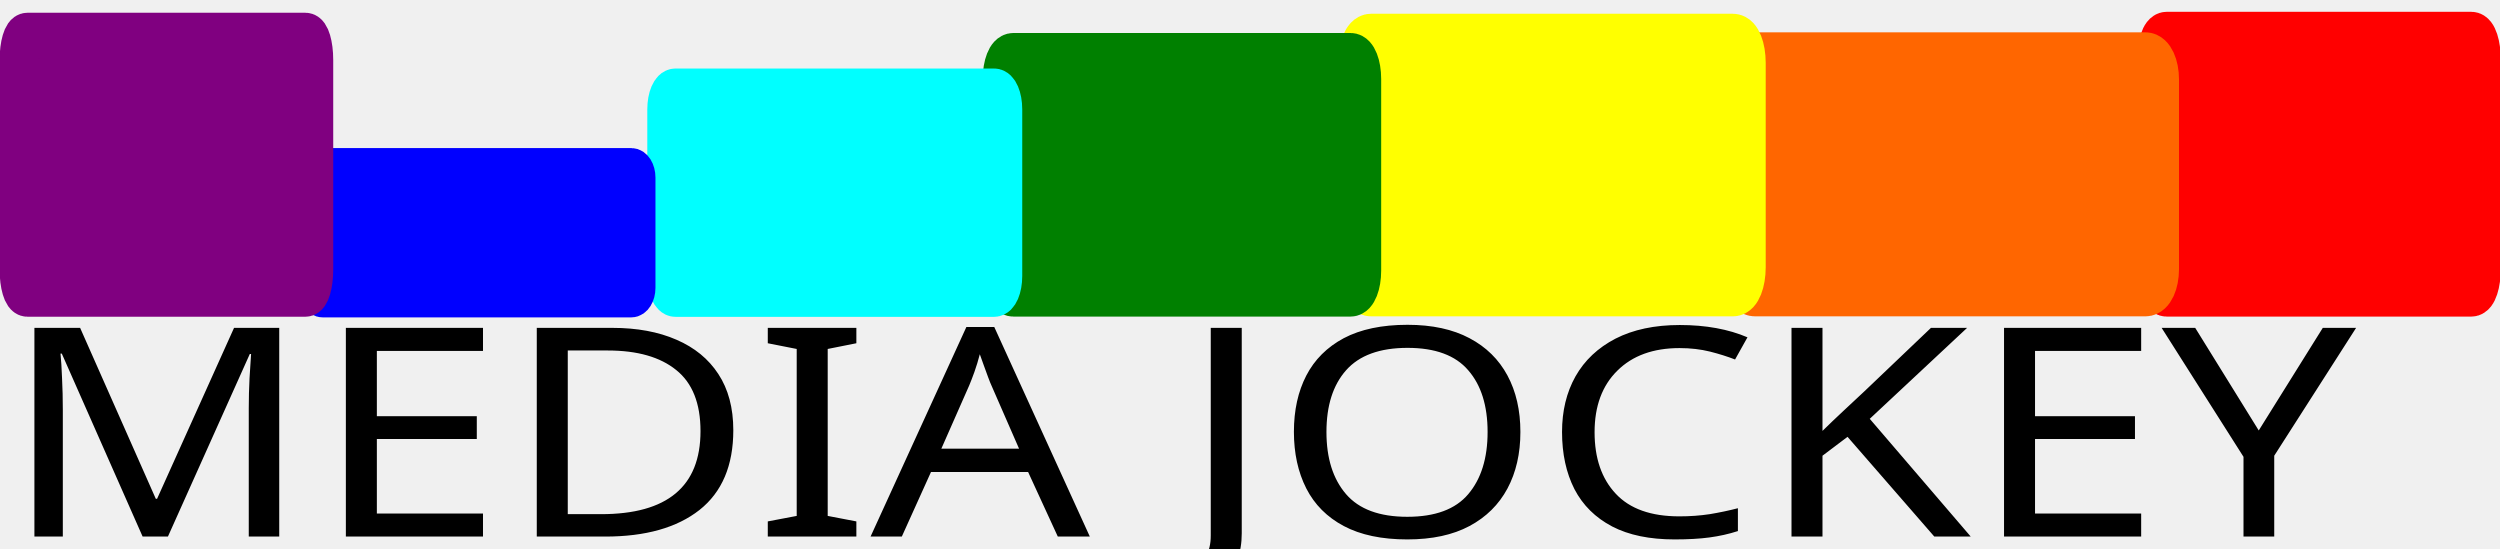
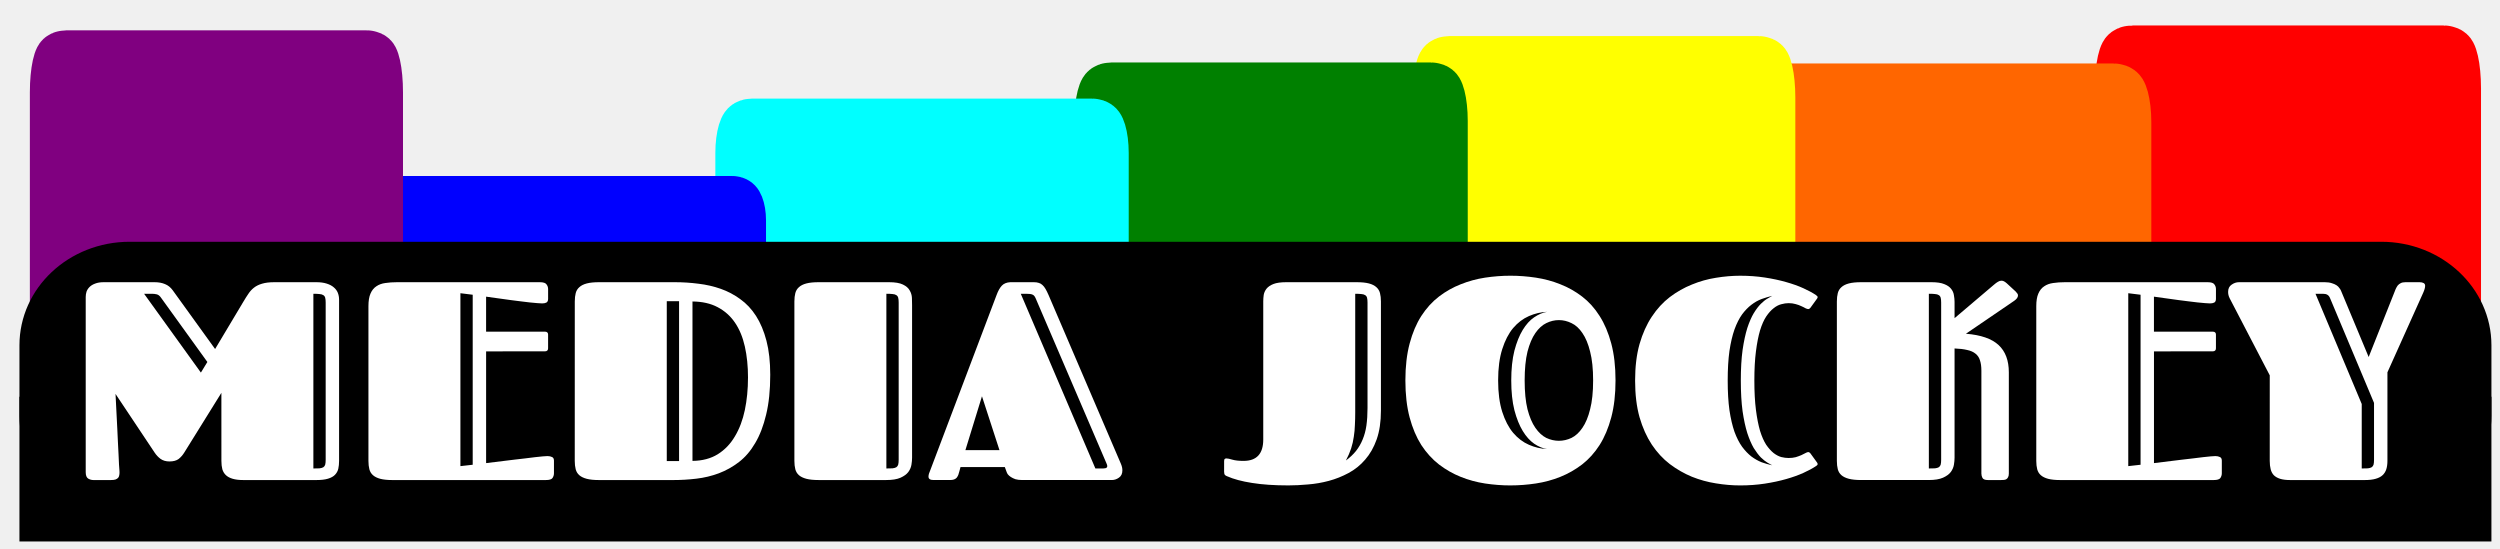
<svg xmlns="http://www.w3.org/2000/svg" width="164" height="36" version="1.1" id="svg8">
  <defs id="defs12" />
-   <g id="g868">
-     <rect rx="0.588" ry="1.802" y="2.123" x="141.549" height="17.297" width="21.155" id="rect821" style="opacity:1;fill:#ff0000;fill-opacity:1;stroke:#ff0000;stroke-width:2.697;stroke-miterlimit:4;stroke-dasharray:none;stroke-opacity:1" />
-     <rect rx="0.753" ry="1.638" y="3.575" x="114.376" height="15.723" width="27.112" id="rect821-3" style="opacity:1;fill:#ff6600;fill-opacity:1;stroke:#ff6600;stroke-width:2.91;stroke-miterlimit:4;stroke-dasharray:none;stroke-opacity:1" />
-     <rect rx="0.698" ry="1.765" y="2.357" x="89.245" height="16.942" width="25.131" id="rect821-3-6" style="opacity:1;fill:#ffff00;fill-opacity:1;stroke:#ffff00;stroke-width:2.909;stroke-miterlimit:4;stroke-dasharray:none;stroke-opacity:1" />
-     <rect rx="0.651" ry="1.655" y="3.524" x="65.826" height="15.884" width="23.42" id="rect821-3-6-7" style="opacity:1;fill:#008000;fill-opacity:1;stroke:#008000;stroke-width:2.719;stroke-miterlimit:4;stroke-dasharray:none;stroke-opacity:1" />
-     <rect rx="0.615" ry="1.44" y="5.728" x="43.696" height="13.824" width="22.13" id="rect821-3-6-7-5" style="opacity:1;fill:#00ffff;fill-opacity:1;stroke:#00ffff;stroke-width:2.466;stroke-miterlimit:4;stroke-dasharray:none;stroke-opacity:1" />
-     <rect rx="0.596" ry="0.951" y="10.7" x="20.569" height="9.133" width="21.443" id="rect821-3-6-7-5-3" style="opacity:1;fill:#0000ff;fill-opacity:1;stroke:#0000ff;stroke-width:1.973;stroke-miterlimit:4;stroke-dasharray:none;stroke-opacity:1" />
-     <rect rx="0.536" ry="1.808" y="2.127" x="1.265" height="17.36" width="19.304" id="rect821-3-6-7-5-3-5" style="opacity:1;fill:#800080;fill-opacity:1;stroke:#800080;stroke-width:2.581;stroke-miterlimit:4;stroke-dasharray:none;stroke-opacity:1" />
-     <text transform="scale(1.084246,0.9222997)" id="text820" y="38.163" x="0.067" style="font-style:normal;font-weight:normal;font-size:20.775px;line-height:1.25;font-family:sans-serif;letter-spacing:0px;word-spacing:0px;fill:#000000;fill-opacity:1;stroke:none;stroke-width:0.519" xml:space="preserve">
-       <tspan style="font-style:normal;font-variant:normal;font-weight:normal;font-stretch:normal;font-family:'Fascinate Inline';-inkscape-font-specification:'Fascinate Inline';stroke-width:0.519" y="38.163" x="0.067" id="tspan818">MEDIA JOCKEY</tspan>
-     </text>
+   <g id="g884" transform="translate(-0.6781609,-0.3390804)">
+     <g transform="matrix(0.9806076,0,0,0.7739077,2.264733,2.465482)" id="g838">
+       <path id="rect821" d="m 141.034,1.31 h 20.809 c 0.339,0 0.612,1.532 0.612,3.436 V 30.856 c 0,1.903 -0.273,3.436 -0.612,3.436 h -20.809 c -0.339,0 -0.612,-1.532 -0.612,-3.436 V 4.745 c 0,-1.903 0.273,-3.436 0.612,-3.436 z" style="opacity:1;fill:#ff0000;fill-opacity:1;stroke:#ff0000;stroke-width:3.8;stroke-miterlimit:4;stroke-dasharray:none;stroke-opacity:1" />
+       <path id="rect821-3" d="m 117.277,4.51 h 22.484 c 0.366,0 0.661,1.385 0.661,3.104 V 31.208 c 0,1.72 -0.295,3.104 -0.661,3.104 h -22.484 c -0.366,0 -0.661,-1.385 -0.661,-3.104 V 7.615 c 0,-1.72 0.295,-3.104 0.661,-3.104 z" style="opacity:1;fill:#ff6600;fill-opacity:1;stroke:#ff6600;stroke-width:3.755;stroke-miterlimit:4;stroke-dasharray:none;stroke-opacity:1" />
+       <path id="rect821-3-6" d="m 95.342,2.179 h 20.666 c 0.337,0 0.608,1.493 0.608,3.348 V 30.973 c 0,1.855 -0.271,3.348 -0.608,3.348 H 95.342 c -0.337,0 -0.608,-1.493 -0.608,-3.348 V 5.527 c 0,-1.855 0.271,-3.348 0.608,-3.348 z" style="opacity:1;fill:#ffff00;fill-opacity:1;stroke:#ffff00;stroke-width:3.738;stroke-miterlimit:4;stroke-dasharray:none;stroke-opacity:1" />
+       <path id="rect821-3-6-7" d="m 72.723,4.385 h 21.382 c 0.348,0 0.629,1.392 0.629,3.122 V 31.231 c 0,1.729 -0.28,3.122 -0.629,3.122 H 72.723 c -0.348,0 -0.629,-1.392 -0.629,-3.122 V 7.507 c 0,-1.729 0.28,-3.122 0.629,-3.122 z" style="opacity:1;fill:#008000;fill-opacity:1;stroke:#008000;stroke-width:3.672;stroke-miterlimit:4;stroke-dasharray:none;stroke-opacity:1" />
+       <path id="rect821-3-6-7-5" d="m 48.701,7.405 h 22.725 c 0.37,0 0.668,1.254 0.668,2.811 v 21.363 c 0,1.557 -0.298,2.811 -0.668,2.811 H 48.701 c -0.37,0 -0.668,-1.254 -0.668,-2.811 V 10.216 c 0,-1.557 0.298,-2.811 0.668,-2.811 z" style="opacity:1;fill:#00ffff;fill-opacity:1;stroke:#00ffff;stroke-width:3.592;stroke-miterlimit:4;stroke-dasharray:none;stroke-opacity:1" />
+       <path id="rect821-3-6-7-5-3" d="m 24.168,13.763 h 23.183 c 0.378,0 0.682,0.967 0.682,2.168 v 16.48 c 0,1.201 -0.304,2.168 -0.682,2.168 H 24.168 c -0.378,0 -0.682,-0.967 -0.682,-2.168 V 15.932 c 0,-1.201 0.304,-2.168 0.682,-2.168 z" style="opacity:1;fill:#0000ff;fill-opacity:1;stroke:#0000ff;stroke-width:3.187;stroke-miterlimit:4;stroke-dasharray:none;stroke-opacity:1" />
+       <path id="rect821-3-6-7-5-3-5" d="M 2.826,1.679 H 22.895 c 0.327,0 0.59,1.517 0.59,3.401 V 30.931 c 0,1.884 -0.263,3.401 -0.59,3.401 H 2.826 c -0.327,0 -0.59,-1.517 -0.59,-3.401 V 5.08 c 0,-1.884 0.263,-3.401 0.59,-3.401 z" style="opacity:1;fill:#800080;fill-opacity:1;stroke:#800080;stroke-width:3.713;stroke-miterlimit:4;stroke-dasharray:none;stroke-opacity:1" />
+     </g>
+     <g transform="matrix(0.9805834,0,0,0.9213862,-3.385722,-44.90734)" id="g904">
+       <rect style="opacity:1;fill:#000000;fill-opacity:1;stroke:#000000;stroke-width:1.864;stroke-miterlimit:4;stroke-dasharray:none;stroke-opacity:1" id="rect887" width="163.509" height="8.442" x="6.377" y="78.284" ry="0" />
+       <g id="g885" transform="translate(6.671081,49.84483)">
+         <rect ry="5.567" y="18.277" x="0.576" height="16.162" width="161.77" id="rect870" style="opacity:1;fill:#000000;fill-opacity:1;stroke:#000000;stroke-width:3.603;stroke-miterlimit:4;stroke-dasharray:none;stroke-opacity:1" />
+         <g id="text820" style="font-style:normal;font-weight:normal;font-size:21.33px;line-height:1.25;font-family:sans-serif;letter-spacing:0px;word-spacing:0px;fill:#ffffff;fill-opacity:1;stroke:none;stroke-width:0.533" transform="matrix(1.013322,0,0,0.9418015,2.313852,-2.44601)" aria-label="MEDIA JOCKEY">
+           <path id="path840" style="font-style:normal;font-variant:normal;font-weight:normal;font-stretch:normal;font-family:'Fascinate Inline';-inkscape-font-specification:'Fascinate Inline';fill:#ffffff;stroke-width:0.533" d="m 9.839,31.511 -2.448,4.51 q -0.156,0.292 -0.375,0.49 -0.219,0.187 -0.604,0.187 -0.354,0 -0.594,-0.198 -0.229,-0.198 -0.385,-0.469 l -2.583,-4.437 q 0.062,1.406 0.115,2.593 0.021,0.51 0.042,1.021 0.021,0.51 0.042,0.948 0.021,0.437 0.031,0.781 0.021,0.333 0.031,0.49 0.01,0.156 -0.01,0.281 -0.01,0.125 -0.073,0.219 -0.062,0.083 -0.177,0.135 -0.115,0.042 -0.312,0.042 H 1.393 q -0.187,0 -0.354,-0.115 Q 0.882,37.864 0.882,37.51 V 24.262 q 0,-0.198 0.052,-0.396 0.062,-0.198 0.198,-0.354 Q 1.278,23.345 1.507,23.251 1.736,23.147 2.07,23.147 h 3.354 q 0.406,0 0.698,0.146 0.292,0.135 0.5,0.458 l 2.802,4.447 1.875,-3.593 q 0.167,-0.323 0.323,-0.583 0.156,-0.271 0.365,-0.458 0.219,-0.198 0.531,-0.302 Q 12.839,23.147 13.339,23.147 h 2.77 q 0.396,0 0.677,0.104 0.292,0.104 0.469,0.281 0.187,0.177 0.271,0.417 0.083,0.24 0.083,0.521 v 12.186 q 0,0.323 -0.052,0.594 -0.052,0.26 -0.219,0.458 -0.156,0.187 -0.458,0.292 -0.292,0.104 -0.771,0.104 H 11.298 q -0.427,0 -0.708,-0.094 -0.281,-0.094 -0.448,-0.271 -0.167,-0.177 -0.24,-0.448 -0.062,-0.271 -0.062,-0.635 z m -3.989,-7.197 Q 5.725,24.105 5.569,24.064 5.423,24.022 5.257,24.022 H 4.736 l 3.75,5.958 0.427,-0.802 z m 10.874,0.375 q 0,-0.229 -0.031,-0.365 -0.031,-0.135 -0.125,-0.198 -0.094,-0.073 -0.25,-0.083 -0.156,-0.021 -0.406,-0.021 v 13.207 q 0.25,0 0.406,-0.01 0.156,-0.021 0.25,-0.083 0.094,-0.073 0.125,-0.198 0.031,-0.135 0.031,-0.375 z" />
+           <path id="path842" style="font-style:normal;font-variant:normal;font-weight:normal;font-stretch:normal;font-family:'Fascinate Inline';-inkscape-font-specification:'Fascinate Inline';fill:#ffffff;stroke-width:0.533" d="m 27.316,28.376 v 8.447 q 1.01,-0.146 1.854,-0.26 0.354,-0.052 0.708,-0.094 0.365,-0.052 0.667,-0.094 0.302,-0.042 0.521,-0.062 0.219,-0.021 0.302,-0.021 0.177,0 0.302,0.073 0.125,0.062 0.125,0.271 v 0.958 q 0,0.187 -0.094,0.354 -0.094,0.156 -0.448,0.156 H 21.13 q -0.49,0 -0.802,-0.094 -0.302,-0.094 -0.479,-0.271 -0.177,-0.177 -0.24,-0.448 -0.062,-0.271 -0.062,-0.635 V 24.959 q 0,-0.594 0.135,-0.948 0.135,-0.365 0.385,-0.552 0.25,-0.198 0.594,-0.25 0.354,-0.062 0.781,-0.062 h 9.415 q 0.354,0 0.448,0.167 0.104,0.156 0.104,0.354 v 0.739 q 0,0.208 -0.115,0.281 -0.104,0.062 -0.281,0.062 -0.104,0 -0.323,-0.021 -0.208,-0.021 -0.49,-0.052 -0.281,-0.042 -0.604,-0.083 -0.323,-0.042 -0.646,-0.094 -0.75,-0.115 -1.635,-0.26 v 2.645 h 3.874 q 0.219,0 0.219,0.219 v 1.042 q 0,0.229 -0.219,0.229 z m -0.885,-4.281 -0.812,-0.115 v 13.071 l 0.812,-0.104 z" />
+           <path id="path844" style="font-style:normal;font-variant:normal;font-weight:normal;font-stretch:normal;font-family:'Fascinate Inline';-inkscape-font-specification:'Fascinate Inline';fill:#ffffff;stroke-width:0.533" d="m 33.17,24.605 q 0,-0.365 0.062,-0.635 0.062,-0.271 0.24,-0.448 0.177,-0.187 0.49,-0.281 0.312,-0.094 0.812,-0.094 H 39.783 q 0.781,0 1.552,0.115 0.771,0.104 1.469,0.385 0.698,0.281 1.291,0.781 0.604,0.49 1.042,1.271 0.437,0.781 0.687,1.875 0.25,1.094 0.25,2.573 0,1.739 -0.271,3.01 -0.26,1.26 -0.719,2.146 -0.448,0.885 -1.073,1.437 -0.615,0.542 -1.333,0.854 -0.708,0.302 -1.479,0.406 -0.76,0.104 -1.521,0.104 h -4.906 q -0.5,0 -0.812,-0.094 -0.312,-0.094 -0.49,-0.271 -0.177,-0.177 -0.24,-0.448 -0.062,-0.271 -0.062,-0.635 z m 11.436,5.76 q 0,-1.291 -0.208,-2.354 -0.208,-1.062 -0.656,-1.812 -0.448,-0.75 -1.146,-1.167 -0.687,-0.417 -1.656,-0.427 v 12.05 q 0.969,-0.01 1.666,-0.5 0.698,-0.5 1.135,-1.354 0.448,-0.854 0.656,-1.989 0.208,-1.146 0.208,-2.448 z m -4.551,-5.78 h -0.812 v 12.082 h 0.812 z" />
+           <path id="path846" style="font-style:normal;font-variant:normal;font-weight:normal;font-stretch:normal;font-family:'Fascinate Inline';-inkscape-font-specification:'Fascinate Inline';fill:#ffffff;stroke-width:0.533" d="m 47.668,24.605 q 0,-0.365 0.062,-0.635 0.062,-0.271 0.24,-0.448 0.177,-0.187 0.49,-0.281 0.312,-0.094 0.812,-0.094 h 4.645 q 0.604,0 0.917,0.177 0.323,0.177 0.448,0.448 0.135,0.26 0.146,0.562 0.01,0.292 0.01,0.542 V 36.416 q 0,0.24 -0.042,0.531 -0.042,0.292 -0.208,0.552 -0.167,0.25 -0.51,0.427 -0.344,0.177 -0.948,0.177 h -4.458 q -0.5,0 -0.812,-0.094 -0.312,-0.094 -0.49,-0.271 -0.177,-0.177 -0.24,-0.448 -0.062,-0.271 -0.062,-0.635 z m 6.885,0.083 q 0,-0.229 -0.031,-0.365 -0.031,-0.135 -0.125,-0.198 -0.094,-0.073 -0.25,-0.083 -0.156,-0.021 -0.406,-0.021 v 13.207 q 0.25,0 0.406,-0.01 0.156,-0.021 0.25,-0.083 0.094,-0.073 0.125,-0.198 0.031,-0.135 0.031,-0.375 z" />
+           <path id="path848" style="font-style:normal;font-variant:normal;font-weight:normal;font-stretch:normal;font-family:'Fascinate Inline';-inkscape-font-specification:'Fascinate Inline';fill:#ffffff;stroke-width:0.533" d="m 63.478,23.147 q 0.187,0 0.323,0.052 0.135,0.042 0.24,0.156 0.115,0.115 0.208,0.302 0.094,0.187 0.198,0.458 l 4.781,12.769 q 0.052,0.146 0.073,0.26 0.021,0.115 0.021,0.229 0,0.375 -0.229,0.552 -0.219,0.177 -0.469,0.177 h -5.905 q -0.271,0 -0.458,-0.062 -0.177,-0.073 -0.302,-0.167 -0.125,-0.094 -0.198,-0.198 -0.062,-0.104 -0.083,-0.187 L 61.562,37.124 h -2.927 l -0.073,0.312 q -0.031,0.156 -0.073,0.281 -0.042,0.115 -0.104,0.208 -0.062,0.083 -0.177,0.135 -0.104,0.042 -0.281,0.042 h -1.073 q -0.333,0 -0.333,-0.26 0,-0.094 0.031,-0.219 0.042,-0.135 0.104,-0.312 l 4.354,-13.175 q 0.156,-0.49 0.354,-0.729 0.198,-0.24 0.562,-0.26 z m -4.52,12.696 h 2.25 l -1.156,-4.072 z m 4.635,-11.488 q -0.083,-0.219 -0.208,-0.271 -0.115,-0.062 -0.406,-0.062 h -0.365 l 4.926,13.207 h 0.5 q 0.187,0 0.25,-0.073 0.073,-0.083 -0.01,-0.292 z" />
+           <path id="path850" style="font-style:normal;font-variant:normal;font-weight:normal;font-stretch:normal;font-family:'Fascinate Inline';-inkscape-font-specification:'Fascinate Inline';fill:#ffffff;stroke-width:0.533" d="m 76.039,36.677 q 0,-0.135 0.042,-0.167 0.042,-0.042 0.104,-0.042 0.125,0 0.396,0.094 0.281,0.094 0.739,0.094 1.302,0 1.302,-1.614 V 24.595 q 0,-0.24 0.031,-0.49 0.042,-0.26 0.187,-0.469 0.156,-0.219 0.458,-0.354 0.302,-0.135 0.844,-0.135 h 4.645 q 0.5,0 0.812,0.094 0.312,0.094 0.49,0.281 0.177,0.177 0.24,0.448 0.062,0.271 0.062,0.635 v 8.259 q 0,1.25 -0.281,2.166 -0.281,0.906 -0.76,1.531 -0.469,0.625 -1.094,1.01 -0.625,0.385 -1.302,0.594 -0.677,0.208 -1.375,0.271 -0.687,0.073 -1.302,0.073 -1.385,0 -2.396,-0.187 -1,-0.177 -1.656,-0.51 -0.052,-0.021 -0.125,-0.083 -0.062,-0.073 -0.062,-0.25 z m 9.467,-11.988 q 0,-0.229 -0.031,-0.365 -0.031,-0.135 -0.125,-0.198 -0.094,-0.073 -0.25,-0.083 -0.156,-0.021 -0.406,-0.021 v 8.978 q 0,0.49 -0.021,0.937 -0.01,0.448 -0.073,0.896 -0.052,0.437 -0.177,0.885 -0.125,0.437 -0.344,0.906 0.396,-0.333 0.667,-0.719 0.271,-0.396 0.437,-0.864 0.177,-0.479 0.25,-1.062 0.073,-0.594 0.073,-1.323 z" />
+           <path id="path852" style="font-style:normal;font-variant:normal;font-weight:normal;font-stretch:normal;font-family:'Fascinate Inline';-inkscape-font-specification:'Fascinate Inline';fill:#ffffff;stroke-width:0.533" d="m 94.943,38.51 q -0.833,0 -1.677,-0.146 -0.833,-0.146 -1.604,-0.5 -0.771,-0.354 -1.437,-0.937 -0.667,-0.594 -1.167,-1.469 -0.49,-0.885 -0.771,-2.083 -0.281,-1.208 -0.281,-2.802 0,-1.583 0.281,-2.791 0.281,-1.208 0.771,-2.083 0.5,-0.885 1.167,-1.469 0.667,-0.583 1.437,-0.927 0.771,-0.354 1.604,-0.5 0.844,-0.146 1.677,-0.146 0.833,0 1.677,0.146 0.844,0.146 1.614,0.5 0.771,0.344 1.437,0.927 0.667,0.583 1.156,1.469 0.49,0.875 0.771,2.083 0.281,1.208 0.281,2.791 0,1.583 -0.281,2.791 -0.281,1.208 -0.771,2.093 -0.49,0.875 -1.156,1.469 -0.667,0.583 -1.437,0.937 -0.771,0.354 -1.614,0.5 -0.844,0.146 -1.677,0.146 z m 0.937,-7.936 q 0,1.302 0.187,2.177 0.198,0.875 0.521,1.406 0.323,0.531 0.719,0.76 0.406,0.219 0.833,0.219 0.427,0 0.833,-0.219 0.406,-0.229 0.719,-0.76 0.323,-0.531 0.51,-1.406 0.198,-0.875 0.198,-2.177 0,-1.302 -0.198,-2.177 -0.187,-0.875 -0.51,-1.406 -0.312,-0.531 -0.719,-0.75 -0.406,-0.229 -0.833,-0.229 -0.427,0 -0.833,0.229 -0.396,0.219 -0.719,0.75 -0.323,0.531 -0.521,1.406 -0.187,0.875 -0.187,2.177 z m -0.885,0 q 0,-1.302 0.208,-2.25 0.219,-0.948 0.552,-1.573 0.333,-0.625 0.75,-0.948 0.427,-0.333 0.854,-0.417 -0.615,0.031 -1.198,0.323 -0.583,0.292 -1.042,0.906 -0.448,0.615 -0.719,1.594 -0.271,0.969 -0.271,2.364 0,1.396 0.271,2.375 0.271,0.969 0.719,1.583 0.458,0.615 1.042,0.906 0.583,0.292 1.198,0.323 -0.427,-0.073 -0.854,-0.406 -0.417,-0.333 -0.75,-0.958 -0.333,-0.625 -0.552,-1.573 -0.208,-0.948 -0.208,-2.25 z" />
+           <path id="path854" style="font-style:normal;font-variant:normal;font-weight:normal;font-stretch:normal;font-family:'Fascinate Inline';-inkscape-font-specification:'Fascinate Inline';fill:#ffffff;stroke-width:0.533" d="m 111.045,30.584 q 0,1.281 0.104,2.218 0.104,0.927 0.271,1.583 0.177,0.646 0.406,1.052 0.24,0.396 0.49,0.625 0.25,0.219 0.5,0.302 0.26,0.073 0.49,0.073 0.26,0 0.469,-0.062 0.208,-0.073 0.375,-0.156 0.167,-0.094 0.271,-0.156 0.115,-0.073 0.177,-0.073 0.083,0 0.146,0.094 l 0.448,0.708 q 0.031,0.062 0.031,0.104 0,0.052 -0.042,0.094 -0.042,0.031 -0.073,0.062 -0.323,0.25 -0.823,0.51 -0.5,0.26 -1.146,0.469 -0.635,0.208 -1.406,0.344 -0.771,0.135 -1.625,0.135 -0.781,0 -1.604,-0.156 -0.812,-0.146 -1.583,-0.5 -0.771,-0.365 -1.458,-0.958 -0.677,-0.594 -1.187,-1.469 -0.51,-0.885 -0.812,-2.073 -0.292,-1.198 -0.292,-2.77 0,-1.573 0.292,-2.76 0.302,-1.198 0.812,-2.073 0.51,-0.885 1.187,-1.479 0.687,-0.594 1.458,-0.948 0.771,-0.365 1.583,-0.51 0.823,-0.156 1.604,-0.156 0.854,0 1.625,0.135 0.771,0.135 1.406,0.344 0.646,0.208 1.146,0.469 0.5,0.26 0.823,0.51 0.031,0.031 0.073,0.073 0.042,0.031 0.042,0.083 0,0.042 -0.031,0.104 l -0.448,0.708 q -0.062,0.094 -0.146,0.094 -0.062,0 -0.177,-0.062 -0.104,-0.073 -0.271,-0.156 -0.167,-0.094 -0.375,-0.156 -0.208,-0.073 -0.469,-0.073 -0.229,0 -0.49,0.083 -0.25,0.073 -0.5,0.302 -0.25,0.219 -0.49,0.625 -0.229,0.396 -0.406,1.052 -0.167,0.646 -0.271,1.583 -0.104,0.927 -0.104,2.208 z m -1.76,0 q 0,1.291 0.115,2.239 0.125,0.948 0.333,1.635 0.219,0.677 0.5,1.125 0.292,0.448 0.615,0.739 0.333,0.281 0.677,0.437 0.354,0.146 0.698,0.229 -0.115,-0.073 -0.312,-0.198 -0.198,-0.135 -0.437,-0.396 -0.229,-0.271 -0.469,-0.708 -0.229,-0.448 -0.427,-1.135 -0.187,-0.687 -0.312,-1.656 -0.115,-0.979 -0.115,-2.312 0,-1.333 0.115,-2.302 0.125,-0.979 0.312,-1.666 0.198,-0.687 0.427,-1.125 0.24,-0.448 0.469,-0.708 0.24,-0.271 0.437,-0.396 0.198,-0.135 0.312,-0.208 -0.344,0.094 -0.698,0.24 -0.344,0.146 -0.677,0.437 -0.323,0.281 -0.615,0.729 -0.281,0.448 -0.5,1.135 -0.208,0.677 -0.333,1.625 -0.115,0.948 -0.115,2.239 z" />
+           <path id="path856" style="font-style:normal;font-variant:normal;font-weight:normal;font-stretch:normal;font-family:'Fascinate Inline';-inkscape-font-specification:'Fascinate Inline';fill:#ffffff;stroke-width:0.533" d="m 116.492,24.605 q 0,-0.365 0.062,-0.635 0.062,-0.271 0.24,-0.448 0.177,-0.187 0.49,-0.281 0.312,-0.094 0.812,-0.094 h 4.645 q 0.542,0 0.844,0.146 0.302,0.135 0.448,0.354 0.156,0.219 0.187,0.49 0.042,0.26 0.042,0.5 v 1.229 l 2.604,-2.531 q 0.146,-0.146 0.26,-0.219 0.115,-0.083 0.229,-0.083 0.104,0 0.177,0.052 0.083,0.052 0.177,0.146 l 0.583,0.615 q 0.073,0.083 0.115,0.156 0.042,0.062 0.042,0.146 0,0.208 -0.25,0.406 l -3.187,2.489 q 1.479,0.135 2.156,0.854 0.677,0.719 0.677,2.062 v 7.655 q 0,0.177 -0.052,0.281 -0.042,0.094 -0.115,0.146 -0.062,0.042 -0.156,0.052 -0.094,0.01 -0.187,0.01 h -0.875 q -0.271,0 -0.354,-0.156 -0.073,-0.156 -0.073,-0.333 v -7.77 q 0,-0.479 -0.094,-0.792 -0.083,-0.312 -0.292,-0.5 -0.208,-0.198 -0.552,-0.281 -0.333,-0.094 -0.833,-0.115 v 8.259 q 0,0.24 -0.042,0.531 -0.042,0.292 -0.208,0.552 -0.167,0.25 -0.51,0.427 -0.344,0.177 -0.948,0.177 h -4.458 q -0.5,0 -0.812,-0.094 -0.312,-0.094 -0.49,-0.271 -0.177,-0.177 -0.24,-0.448 -0.062,-0.271 -0.062,-0.635 z m 6.885,0.083 q 0,-0.229 -0.031,-0.365 -0.031,-0.135 -0.125,-0.198 -0.094,-0.073 -0.25,-0.083 -0.156,-0.021 -0.406,-0.021 v 13.207 q 0.25,0 0.406,-0.01 0.156,-0.021 0.25,-0.083 0.094,-0.073 0.125,-0.198 0.031,-0.135 0.031,-0.375 z" />
+           <path id="path858" style="font-style:normal;font-variant:normal;font-weight:normal;font-stretch:normal;font-family:'Fascinate Inline';-inkscape-font-specification:'Fascinate Inline';fill:#ffffff;stroke-width:0.533" d="m 137.427,28.376 v 8.447 q 1.01,-0.146 1.854,-0.26 0.354,-0.052 0.708,-0.094 0.365,-0.052 0.667,-0.094 0.302,-0.042 0.521,-0.062 0.219,-0.021 0.302,-0.021 0.177,0 0.302,0.073 0.125,0.062 0.125,0.271 v 0.958 q 0,0.187 -0.094,0.354 -0.094,0.156 -0.448,0.156 H 131.24 q -0.49,0 -0.802,-0.094 -0.302,-0.094 -0.479,-0.271 -0.177,-0.177 -0.24,-0.448 -0.062,-0.271 -0.062,-0.635 V 24.959 q 0,-0.594 0.135,-0.948 0.135,-0.365 0.385,-0.552 0.25,-0.198 0.594,-0.25 0.354,-0.062 0.781,-0.062 h 9.415 q 0.354,0 0.448,0.167 0.104,0.156 0.104,0.354 v 0.739 q 0,0.208 -0.115,0.281 -0.104,0.062 -0.281,0.062 -0.104,0 -0.323,-0.021 -0.208,-0.021 -0.49,-0.052 -0.281,-0.042 -0.604,-0.083 -0.323,-0.042 -0.646,-0.094 -0.75,-0.115 -1.635,-0.26 v 2.645 h 3.874 q 0.219,0 0.219,0.219 v 1.042 q 0,0.229 -0.219,0.229 z m -0.885,-4.281 -0.812,-0.115 v 13.071 l 0.812,-0.104 z" />
+           <path id="path860" style="font-style:normal;font-variant:normal;font-weight:normal;font-stretch:normal;font-family:'Fascinate Inline';-inkscape-font-specification:'Fascinate Inline';fill:#ffffff;stroke-width:0.533" d="m 145.071,30.188 -2.645,-5.822 q -0.062,-0.146 -0.083,-0.26 -0.021,-0.115 -0.021,-0.229 0,-0.365 0.229,-0.542 0.229,-0.187 0.479,-0.187 h 5.687 q 0.26,0 0.448,0.073 0.187,0.062 0.312,0.156 0.125,0.094 0.187,0.208 0.073,0.104 0.104,0.187 l 1.833,5.031 1.666,-4.801 q 0.062,-0.177 0.115,-0.333 0.062,-0.156 0.135,-0.271 0.083,-0.115 0.198,-0.177 0.115,-0.073 0.302,-0.073 h 0.958 q 0.146,0 0.25,0.062 0.104,0.062 0.104,0.208 0,0.198 -0.125,0.521 l -2.364,6.02 v 6.687 q 0,0.365 -0.073,0.635 -0.073,0.271 -0.25,0.458 -0.167,0.177 -0.458,0.271 -0.281,0.094 -0.719,0.094 h -4.916 q -0.406,0 -0.667,-0.094 -0.26,-0.094 -0.417,-0.271 -0.146,-0.177 -0.208,-0.448 -0.062,-0.271 -0.062,-0.635 z m 6.072,7.041 q 0.25,0 0.406,-0.01 0.156,-0.021 0.25,-0.083 0.094,-0.073 0.125,-0.198 0.031,-0.135 0.031,-0.375 v -4.291 l -2.906,-7.926 q -0.062,-0.177 -0.177,-0.25 -0.104,-0.073 -0.281,-0.073 h -0.5 l 3.052,8.332 z" />
+         </g>
+       </g>
+     </g>
  </g>
</svg>
